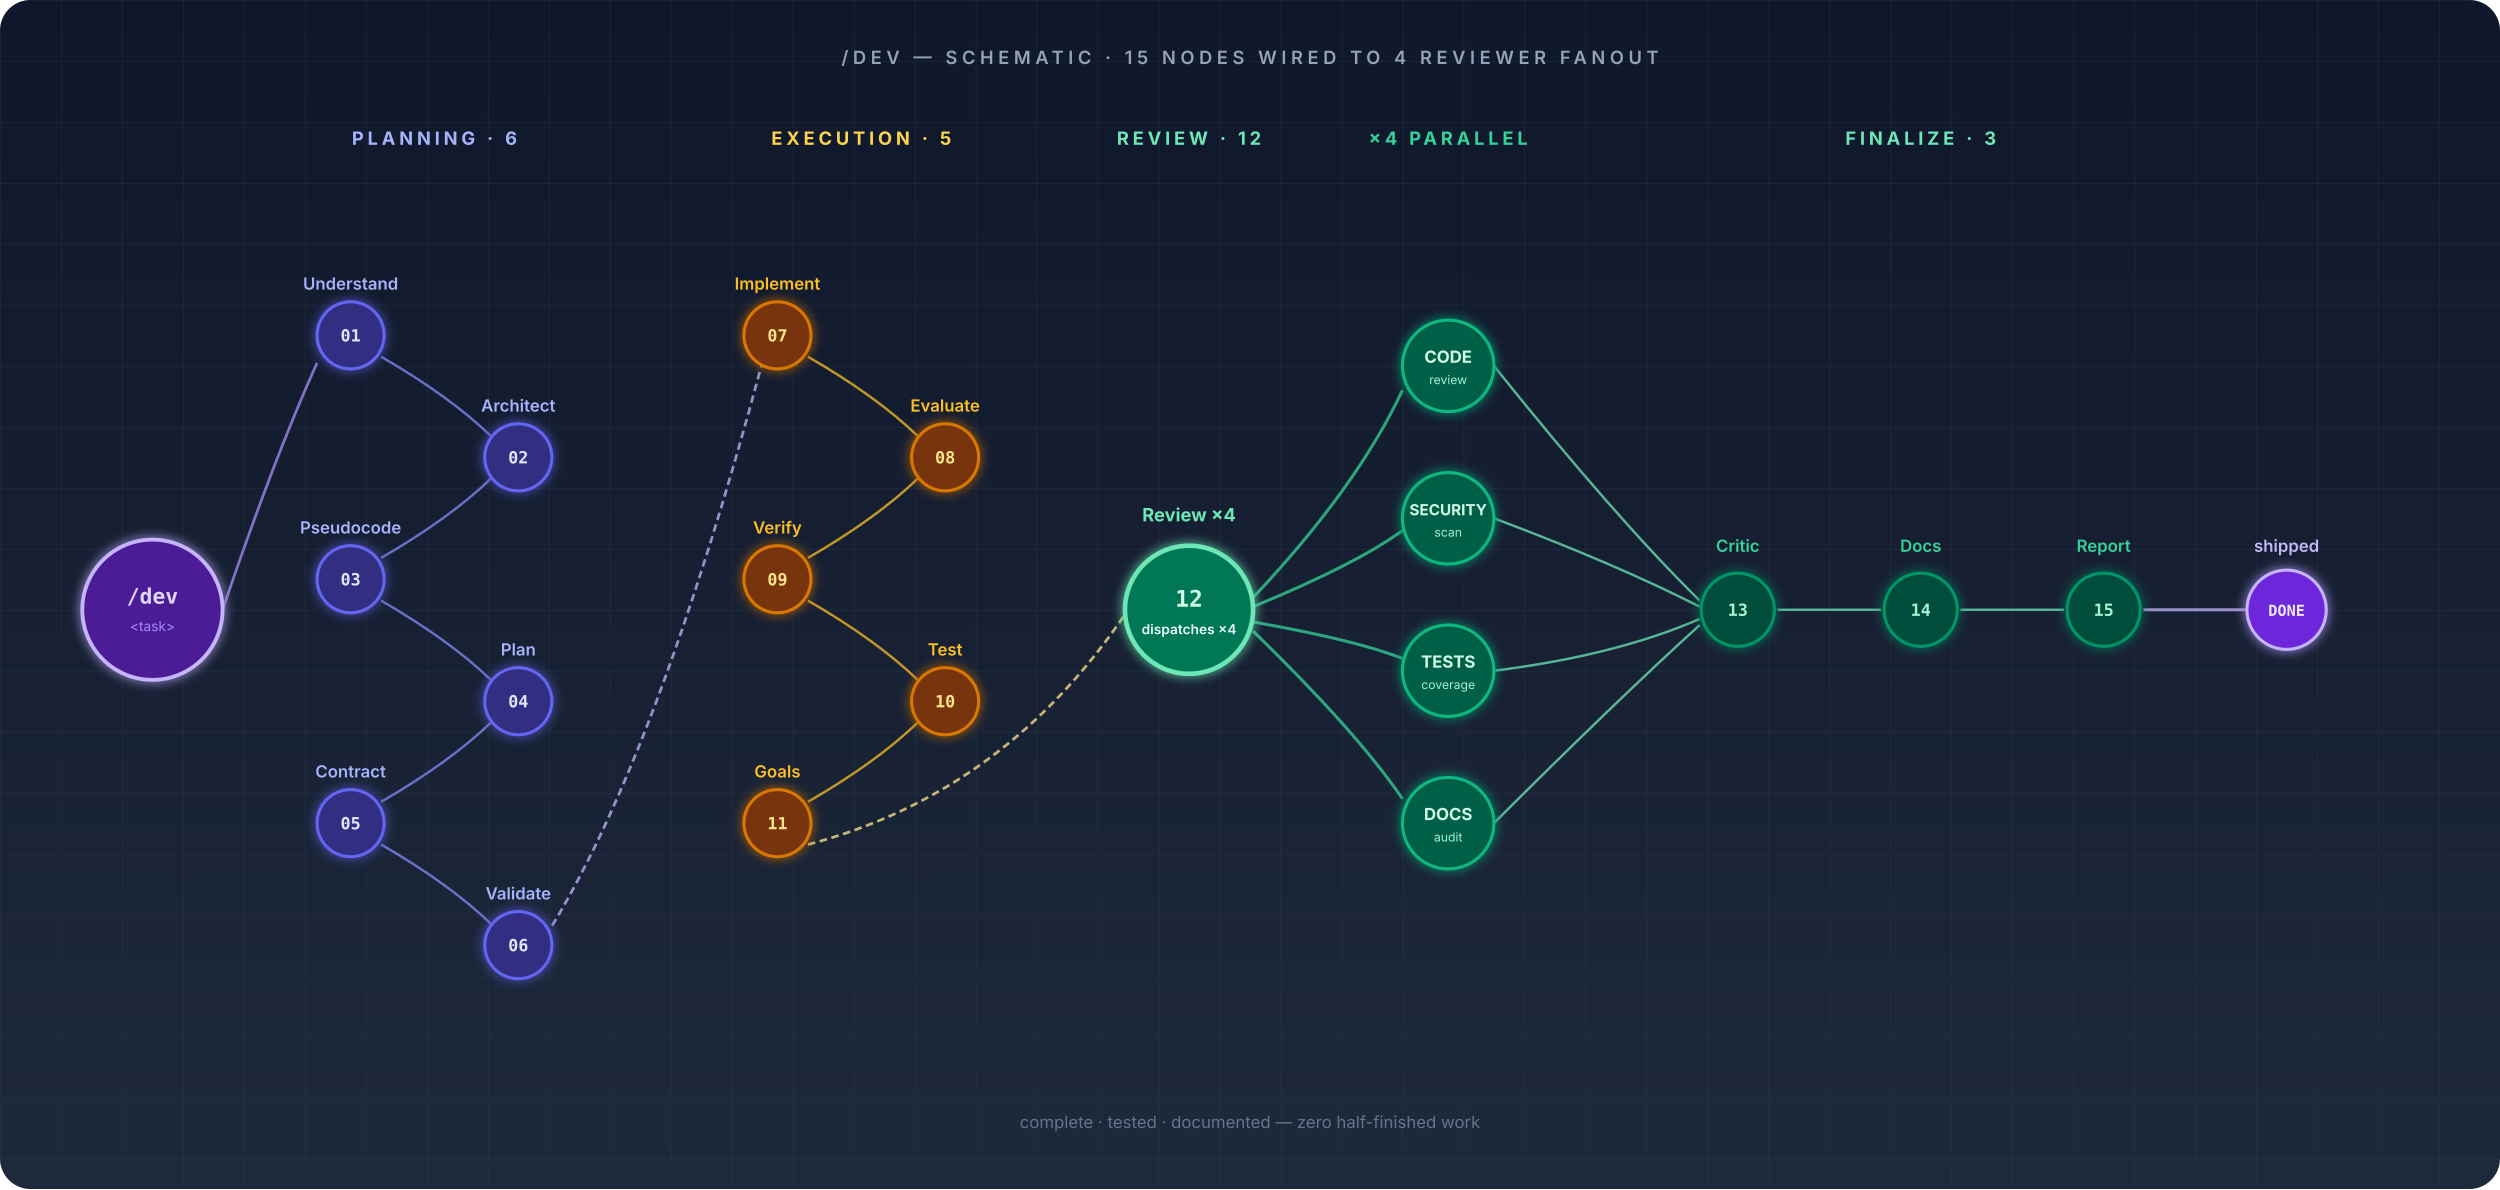
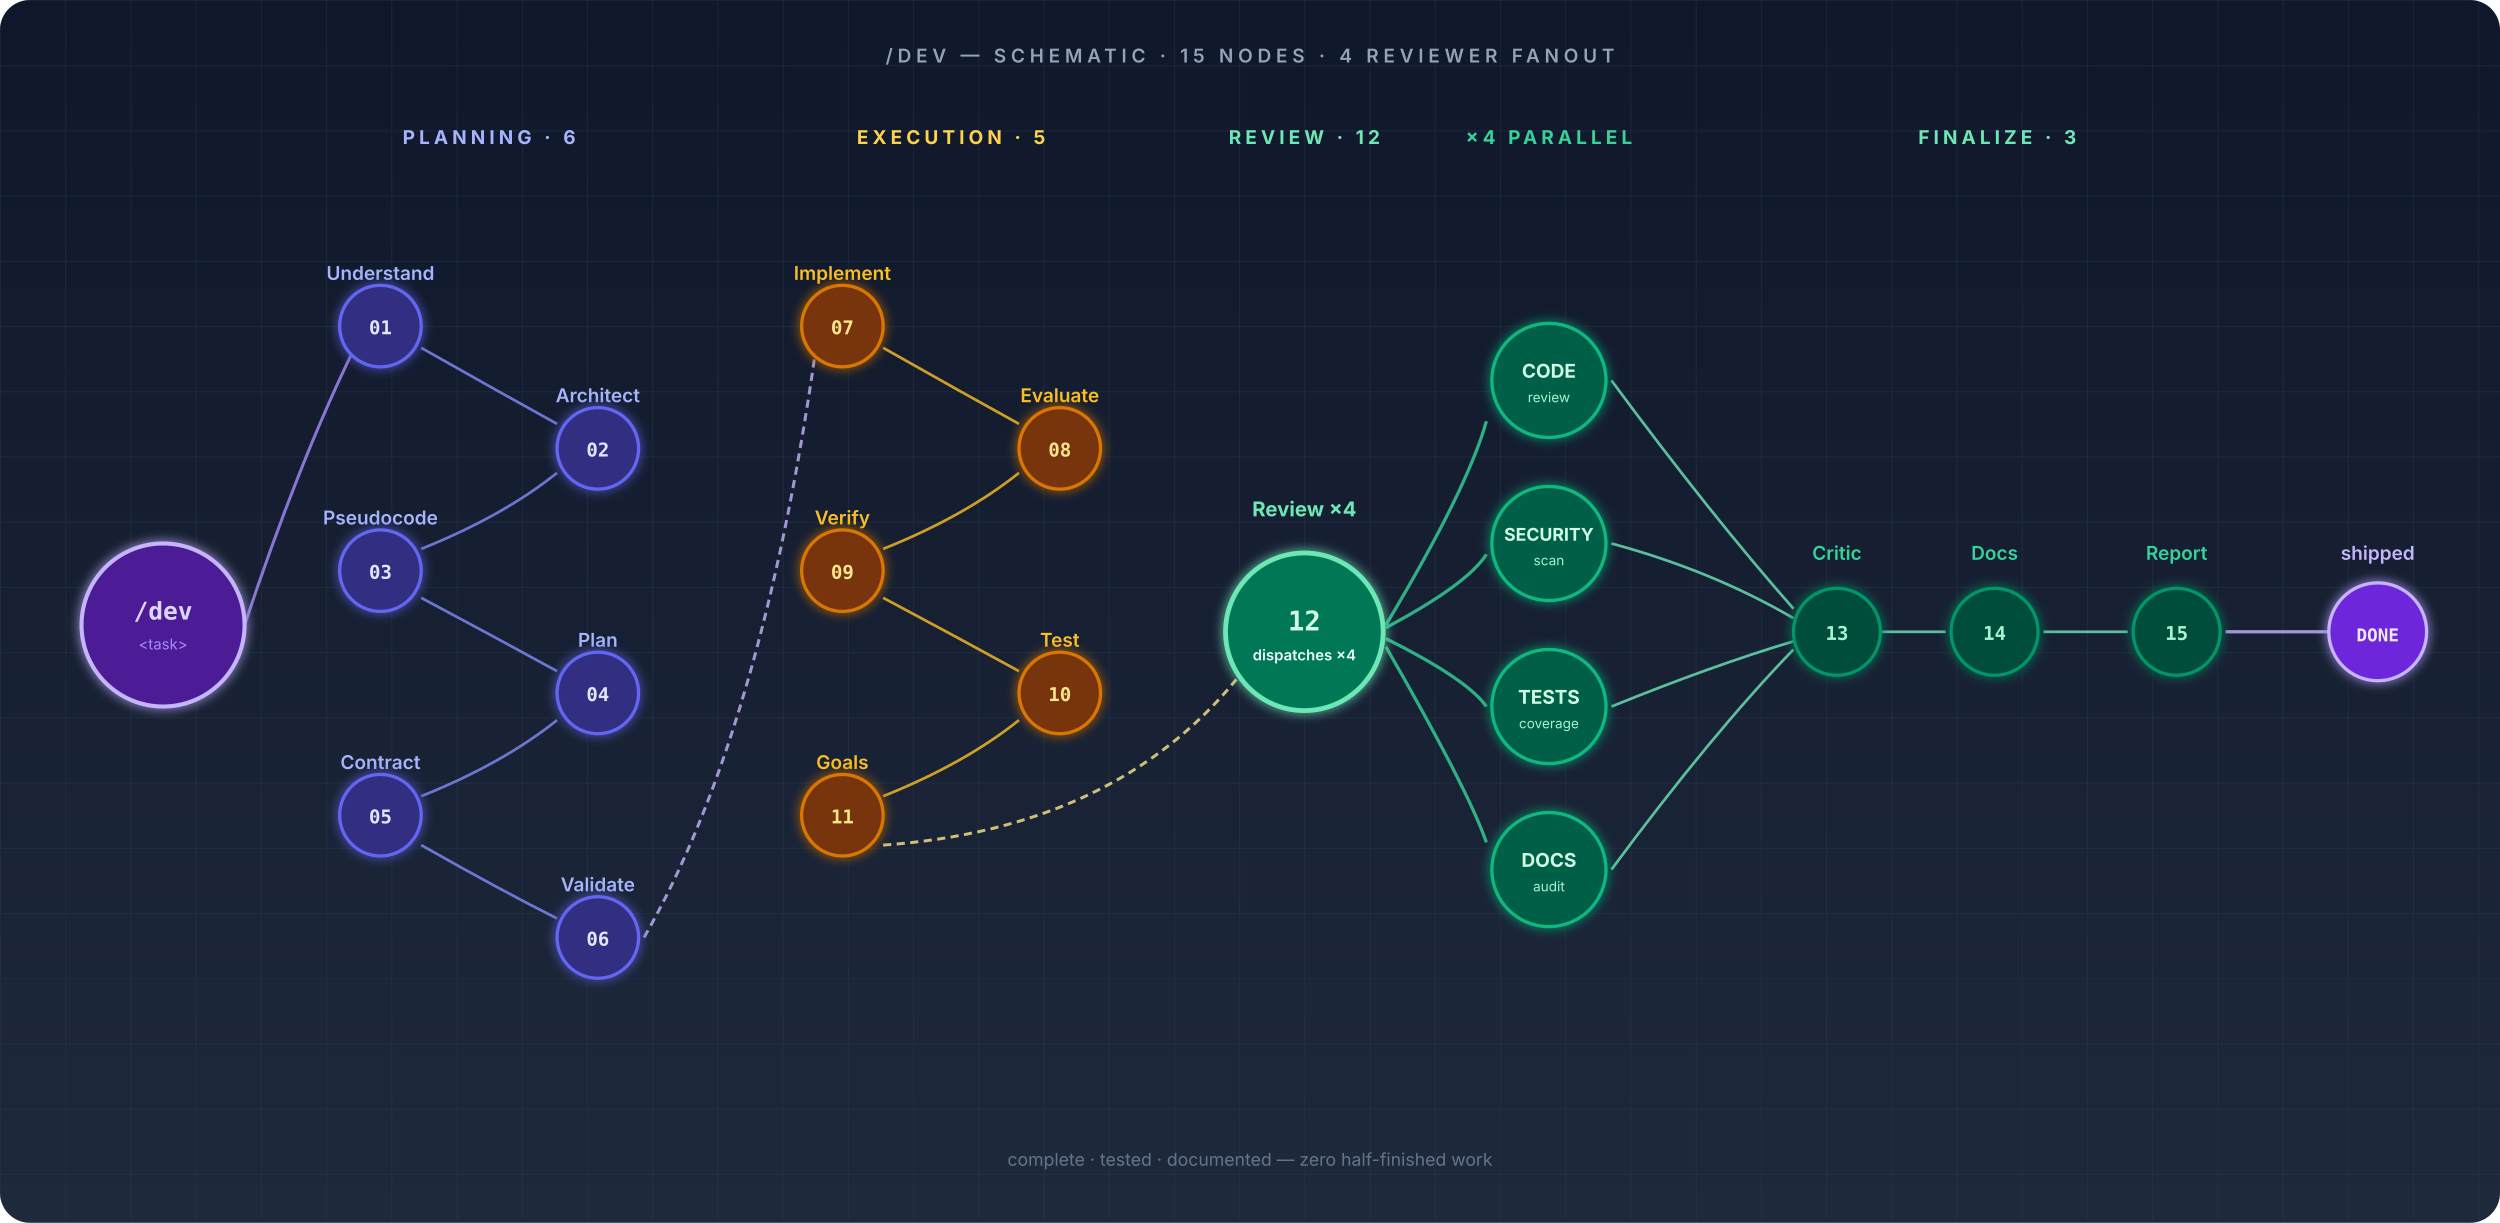
- <svg xmlns="http://www.w3.org/2000/svg" width="1640" height="780" viewBox="0 0 1640 780" role="img" aria-label="/dev node graph — sequential dataflow with 4-reviewer fanout, labels above each node">
+ <svg xmlns="http://www.w3.org/2000/svg" width="1840" height="900" viewBox="0 0 1840 900" role="img" aria-label="/dev node graph — 15-node dataflow with 4-reviewer fanout, large readable typography">
  <defs>
    <filter id="glow" x="-50%" y="-50%" width="200%" height="200%">
-       <feGaussianBlur stdDeviation="3.5" result="blur" />
+       <feGaussianBlur stdDeviation="4" result="blur" />
      <feMerge>
        <feMergeNode in="blur" />
        <feMergeNode in="SourceGraphic" />
      </feMerge>
    </filter>
    <linearGradient id="bg" x1="0" y1="0" x2="0" y2="1">
      <stop offset="0%" stop-color="#0f172a" />
      <stop offset="100%" stop-color="#1e293b" />
    </linearGradient>
-     <pattern id="grid" width="40" height="40" patternUnits="userSpaceOnUse">
-       <path d="M 40 0 L 0 0 0 40" fill="none" stroke="#334155" stroke-width="0.3" />
+     <pattern id="grid" width="48" height="48" patternUnits="userSpaceOnUse">
+       <path d="M 48 0 L 0 0 0 48" fill="none" stroke="#334155" stroke-width="0.4" />
    </pattern>
  </defs>
-   <rect width="1640" height="780" rx="20" fill="url(#bg)" />
-   <rect width="1640" height="780" rx="20" fill="url(#grid)" />
-   <text x="820" y="42" text-anchor="middle" font-family="-apple-system,BlinkMacSystemFont,'Segoe UI',sans-serif" font-size="12" font-weight="600" fill="#94a3b8" letter-spacing="3">/DEV — SCHEMATIC · 15 NODES WIRED TO 4 REVIEWER FANOUT</text>
-   <text x="285" y="95" text-anchor="middle" font-family="-apple-system,sans-serif" font-size="12" font-weight="700" fill="#a5b4fc" letter-spacing="2.5">PLANNING · 6</text>
-   <text x="565" y="95" text-anchor="middle" font-family="-apple-system,sans-serif" font-size="12" font-weight="700" fill="#fcd34d" letter-spacing="2.5">EXECUTION · 5</text>
-   <text x="780" y="95" text-anchor="middle" font-family="-apple-system,sans-serif" font-size="12" font-weight="700" fill="#6ee7b7" letter-spacing="2.5">REVIEW · 12</text>
-   <text x="950" y="95" text-anchor="middle" font-family="-apple-system,sans-serif" font-size="12" font-weight="700" fill="#34d399" letter-spacing="2.5">×4 PARALLEL</text>
-   <text x="1260" y="95" text-anchor="middle" font-family="-apple-system,sans-serif" font-size="12" font-weight="700" fill="#6ee7b7" letter-spacing="2.5">FINALIZE · 3</text>
-   <g fill="none" opacity="0.75">
-     <path d="M 146 400 Q 180 300 208 238" stroke="#a78bfa" stroke-width="1.8" />
-     <g stroke="#818cf8" stroke-width="1.6">
-       <path d="M 250 234 Q 295 260 322 286" />
-       <path d="M 322 314 Q 295 340 250 366" />
-       <path d="M 250 394 Q 295 420 322 446" />
-       <path d="M 322 474 Q 295 500 250 526" />
-       <path d="M 250 554 Q 295 580 322 606" />
+   <rect width="1840" height="900" rx="22" fill="url(#bg)" />
+   <rect width="1840" height="900" rx="22" fill="url(#grid)" />
+   <text x="920" y="46" text-anchor="middle" font-family="-apple-system,BlinkMacSystemFont,'Segoe UI',sans-serif" font-size="14" font-weight="600" fill="#94a3b8" letter-spacing="3.5">/DEV — SCHEMATIC · 15 NODES · 4 REVIEWER FANOUT</text>
+   <text x="360" y="106" text-anchor="middle" font-family="-apple-system,sans-serif" font-size="14" font-weight="700" fill="#a5b4fc" letter-spacing="3">PLANNING · 6</text>
+   <text x="700" y="106" text-anchor="middle" font-family="-apple-system,sans-serif" font-size="14" font-weight="700" fill="#fcd34d" letter-spacing="3">EXECUTION · 5</text>
+   <text x="960" y="106" text-anchor="middle" font-family="-apple-system,sans-serif" font-size="14" font-weight="700" fill="#6ee7b7" letter-spacing="3">REVIEW · 12</text>
+   <text x="1140" y="106" text-anchor="middle" font-family="-apple-system,sans-serif" font-size="14" font-weight="700" fill="#34d399" letter-spacing="3">×4 PARALLEL</text>
+   <text x="1470" y="106" text-anchor="middle" font-family="-apple-system,sans-serif" font-size="14" font-weight="700" fill="#6ee7b7" letter-spacing="3">FINALIZE · 3</text>
+   <g fill="none" opacity="0.8">
+     <path d="M 180 460 Q 220 340 260 258" stroke="#a78bfa" stroke-width="2.2" />
+     <g stroke="#818cf8" stroke-width="2">
+       <path d="M 310 256 Q 370 290 410 312" />
+       <path d="M 410 348 Q 370 380 310 404" />
+       <path d="M 310 440 Q 370 472 410 494" />
+       <path d="M 410 530 Q 370 562 310 586" />
+       <path d="M 310 622 Q 370 656 410 676" />
    </g>
-     <path d="M 358 614 Q 430 500 500 238" stroke="#c4b5fd" stroke-width="1.8" stroke-dasharray="5,3" />
-     <g stroke="#fbbf24" stroke-width="1.6">
-       <path d="M 530 234 Q 575 260 602 286" />
-       <path d="M 602 314 Q 575 340 530 366" />
-       <path d="M 530 394 Q 575 420 602 446" />
-       <path d="M 602 474 Q 575 500 530 526" />
+     <path d="M 474 690 Q 560 540 600 260" stroke="#c4b5fd" stroke-width="2.2" stroke-dasharray="6,4" />
+     <g stroke="#fbbf24" stroke-width="2">
+       <path d="M 650 256 Q 710 290 750 312" />
+       <path d="M 750 348 Q 710 380 650 404" />
+       <path d="M 650 440 Q 710 472 750 494" />
+       <path d="M 750 530 Q 710 562 650 586" />
    </g>
-     <path d="M 530 554 Q 660 520 740 400" stroke="#fde68a" stroke-width="1.8" stroke-dasharray="5,3" />
-     <g stroke="#34d399" stroke-width="2">
-       <path d="M 822 392 Q 890 320 920 256" />
-       <path d="M 822 398 Q 890 370 920 348" />
-       <path d="M 822 408 Q 890 420 920 432" />
-       <path d="M 822 414 Q 890 480 920 524" />
+     <path d="M 650 622 Q 820 610 910 500" stroke="#fde68a" stroke-width="2.2" stroke-dasharray="6,4" />
+     <g stroke="#34d399" stroke-width="2.4">
+       <path d="M 1020 460 Q 1080 360 1094 310" />
+       <path d="M 1020 462 Q 1080 430 1094 408" />
+       <path d="M 1020 470 Q 1080 500 1094 520" />
+       <path d="M 1020 476 Q 1080 580 1094 620" />
    </g>
-     <g stroke="#6ee7b7" stroke-width="1.6">
-       <path d="M 980 240 Q 1060 340 1115 394" />
-       <path d="M 980 340 Q 1060 370 1115 398" />
-       <path d="M 980 440 Q 1060 430 1115 406" />
-       <path d="M 980 540 Q 1060 460 1115 410" />
+     <g stroke="#6ee7b7" stroke-width="2">
+       <path d="M 1186 280 Q 1260 380 1320 448" />
+       <path d="M 1186 400 Q 1260 420 1320 455" />
+       <path d="M 1186 520 Q 1260 490 1320 472" />
+       <path d="M 1186 640 Q 1260 540 1320 478" />
    </g>
-     <g stroke="#6ee7b7" stroke-width="1.6">
-       <path d="M 1166 400 L 1234 400" />
-       <path d="M 1286 400 L 1354 400" />
+     <g stroke="#6ee7b7" stroke-width="2">
+       <path d="M 1372 465 L 1432 465" />
+       <path d="M 1504 465 L 1566 465" />
    </g>
-     <path d="M 1406 400 Q 1450 400 1474 400" stroke="#c4b5fd" stroke-width="2" />
+     <path d="M 1638 465 Q 1690 465 1716 465" stroke="#c4b5fd" stroke-width="2.4" />
  </g>
-   <circle cx="100" cy="400" r="46" fill="#4c1d95" stroke="#c4b5fd" stroke-width="2.5" filter="url(#glow)" />
-   <text x="100" y="396" text-anchor="middle" font-family="'SF Mono',monospace" font-size="14" font-weight="700" fill="#ddd6fe">/dev</text>
-   <text x="100" y="414" text-anchor="middle" font-family="-apple-system,sans-serif" font-size="9" fill="#a78bfa">&lt;task&gt;</text>
-   <g font-family="-apple-system,sans-serif" font-size="11" font-weight="600" fill="#a5b4fc">
-     <text x="230" y="190" text-anchor="middle">Understand</text>
-     <text x="340" y="270" text-anchor="middle">Architect</text>
-     <text x="230" y="350" text-anchor="middle">Pseudocode</text>
-     <text x="340" y="430" text-anchor="middle">Plan</text>
-     <text x="230" y="510" text-anchor="middle">Contract</text>
-     <text x="340" y="590" text-anchor="middle">Validate</text>
+   <circle cx="120" cy="460" r="60" fill="#4c1d95" stroke="#c4b5fd" stroke-width="3" filter="url(#glow)" />
+   <text x="120" y="456" text-anchor="middle" font-family="'SF Mono',monospace" font-size="18" font-weight="700" fill="#ddd6fe">/dev</text>
+   <text x="120" y="478" text-anchor="middle" font-family="-apple-system,sans-serif" font-size="11" fill="#a78bfa">&lt;task&gt;</text>
+   <g font-family="-apple-system,sans-serif" font-size="14" font-weight="600" fill="#a5b4fc">
+     <text x="280" y="206" text-anchor="middle">Understand</text>
+     <text x="440" y="296" text-anchor="middle">Architect</text>
+     <text x="280" y="386" text-anchor="middle">Pseudocode</text>
+     <text x="440" y="476" text-anchor="middle">Plan</text>
+     <text x="280" y="566" text-anchor="middle">Contract</text>
+     <text x="440" y="656" text-anchor="middle">Validate</text>
  </g>
-   <g font-family="'SF Mono',monospace" font-size="11" font-weight="700">
-     <circle cx="230" cy="220" r="22" fill="#312e81" stroke="#6366f1" stroke-width="2" filter="url(#glow)" />
-     <text x="230" y="224" text-anchor="middle" fill="#e0e7ff">01</text>
-     <circle cx="340" cy="300" r="22" fill="#312e81" stroke="#6366f1" stroke-width="2" filter="url(#glow)" />
-     <text x="340" y="304" text-anchor="middle" fill="#e0e7ff">02</text>
-     <circle cx="230" cy="380" r="22" fill="#312e81" stroke="#6366f1" stroke-width="2" filter="url(#glow)" />
-     <text x="230" y="384" text-anchor="middle" fill="#e0e7ff">03</text>
-     <circle cx="340" cy="460" r="22" fill="#312e81" stroke="#6366f1" stroke-width="2" filter="url(#glow)" />
-     <text x="340" y="464" text-anchor="middle" fill="#e0e7ff">04</text>
-     <circle cx="230" cy="540" r="22" fill="#312e81" stroke="#6366f1" stroke-width="2" filter="url(#glow)" />
-     <text x="230" y="544" text-anchor="middle" fill="#e0e7ff">05</text>
-     <circle cx="340" cy="620" r="22" fill="#312e81" stroke="#6366f1" stroke-width="2" filter="url(#glow)" />
-     <text x="340" y="624" text-anchor="middle" fill="#e0e7ff">06</text>
+   <g font-family="'SF Mono',monospace" font-size="14" font-weight="700">
+     <circle cx="280" cy="240" r="30" fill="#312e81" stroke="#6366f1" stroke-width="2.4" filter="url(#glow)" />
+     <text x="280" y="246" text-anchor="middle" fill="#e0e7ff">01</text>
+     <circle cx="440" cy="330" r="30" fill="#312e81" stroke="#6366f1" stroke-width="2.4" filter="url(#glow)" />
+     <text x="440" y="336" text-anchor="middle" fill="#e0e7ff">02</text>
+     <circle cx="280" cy="420" r="30" fill="#312e81" stroke="#6366f1" stroke-width="2.4" filter="url(#glow)" />
+     <text x="280" y="426" text-anchor="middle" fill="#e0e7ff">03</text>
+     <circle cx="440" cy="510" r="30" fill="#312e81" stroke="#6366f1" stroke-width="2.4" filter="url(#glow)" />
+     <text x="440" y="516" text-anchor="middle" fill="#e0e7ff">04</text>
+     <circle cx="280" cy="600" r="30" fill="#312e81" stroke="#6366f1" stroke-width="2.4" filter="url(#glow)" />
+     <text x="280" y="606" text-anchor="middle" fill="#e0e7ff">05</text>
+     <circle cx="440" cy="690" r="30" fill="#312e81" stroke="#6366f1" stroke-width="2.4" filter="url(#glow)" />
+     <text x="440" y="696" text-anchor="middle" fill="#e0e7ff">06</text>
  </g>
-   <g font-family="-apple-system,sans-serif" font-size="11" font-weight="600" fill="#fbbf24">
-     <text x="510" y="190" text-anchor="middle">Implement</text>
-     <text x="620" y="270" text-anchor="middle">Evaluate</text>
-     <text x="510" y="350" text-anchor="middle">Verify</text>
-     <text x="620" y="430" text-anchor="middle">Test</text>
-     <text x="510" y="510" text-anchor="middle">Goals</text>
+   <g font-family="-apple-system,sans-serif" font-size="14" font-weight="600" fill="#fbbf24">
+     <text x="620" y="206" text-anchor="middle">Implement</text>
+     <text x="780" y="296" text-anchor="middle">Evaluate</text>
+     <text x="620" y="386" text-anchor="middle">Verify</text>
+     <text x="780" y="476" text-anchor="middle">Test</text>
+     <text x="620" y="566" text-anchor="middle">Goals</text>
  </g>
-   <g font-family="'SF Mono',monospace" font-size="11" font-weight="700">
-     <circle cx="510" cy="220" r="22" fill="#78350f" stroke="#d97706" stroke-width="2" filter="url(#glow)" />
-     <text x="510" y="224" text-anchor="middle" fill="#fde68a">07</text>
-     <circle cx="620" cy="300" r="22" fill="#78350f" stroke="#d97706" stroke-width="2" filter="url(#glow)" />
-     <text x="620" y="304" text-anchor="middle" fill="#fde68a">08</text>
-     <circle cx="510" cy="380" r="22" fill="#78350f" stroke="#d97706" stroke-width="2" filter="url(#glow)" />
-     <text x="510" y="384" text-anchor="middle" fill="#fde68a">09</text>
-     <circle cx="620" cy="460" r="22" fill="#78350f" stroke="#d97706" stroke-width="2" filter="url(#glow)" />
-     <text x="620" y="464" text-anchor="middle" fill="#fde68a">10</text>
-     <circle cx="510" cy="540" r="22" fill="#78350f" stroke="#d97706" stroke-width="2" filter="url(#glow)" />
-     <text x="510" y="544" text-anchor="middle" fill="#fde68a">11</text>
+   <g font-family="'SF Mono',monospace" font-size="14" font-weight="700">
+     <circle cx="620" cy="240" r="30" fill="#78350f" stroke="#d97706" stroke-width="2.4" filter="url(#glow)" />
+     <text x="620" y="246" text-anchor="middle" fill="#fde68a">07</text>
+     <circle cx="780" cy="330" r="30" fill="#78350f" stroke="#d97706" stroke-width="2.4" filter="url(#glow)" />
+     <text x="780" y="336" text-anchor="middle" fill="#fde68a">08</text>
+     <circle cx="620" cy="420" r="30" fill="#78350f" stroke="#d97706" stroke-width="2.4" filter="url(#glow)" />
+     <text x="620" y="426" text-anchor="middle" fill="#fde68a">09</text>
+     <circle cx="780" cy="510" r="30" fill="#78350f" stroke="#d97706" stroke-width="2.4" filter="url(#glow)" />
+     <text x="780" y="516" text-anchor="middle" fill="#fde68a">10</text>
+     <circle cx="620" cy="600" r="30" fill="#78350f" stroke="#d97706" stroke-width="2.4" filter="url(#glow)" />
+     <text x="620" y="606" text-anchor="middle" fill="#fde68a">11</text>
  </g>
-   <text x="780" y="342" text-anchor="middle" font-family="-apple-system,sans-serif" font-size="12" font-weight="700" fill="#6ee7b7">Review ×4</text>
-   <circle cx="780" cy="400" r="42" fill="#047857" stroke="#6ee7b7" stroke-width="3" filter="url(#glow)" />
-   <text x="780" y="398" text-anchor="middle" font-family="'SF Mono',monospace" font-size="15" font-weight="700" fill="#d1fae5">12</text>
-   <text x="780" y="416" text-anchor="middle" font-family="-apple-system,sans-serif" font-size="9" fill="#ecfdf5" font-weight="600">dispatches ×4</text>
+   <text x="960" y="380" text-anchor="middle" font-family="-apple-system,sans-serif" font-size="15" font-weight="700" fill="#6ee7b7">Review ×4</text>
+   <circle cx="960" cy="465" r="58" fill="#047857" stroke="#6ee7b7" stroke-width="3.5" filter="url(#glow)" />
+   <text x="960" y="464" text-anchor="middle" font-family="'SF Mono',monospace" font-size="20" font-weight="700" fill="#d1fae5">12</text>
+   <text x="960" y="486" text-anchor="middle" font-family="-apple-system,sans-serif" font-size="11" fill="#ecfdf5" font-weight="600">dispatches ×4</text>
  <g>
-     <circle cx="950" cy="240" r="30" fill="#065f46" stroke="#10b981" stroke-width="2" filter="url(#glow)" />
-     <text x="950" y="238" text-anchor="middle" font-family="-apple-system,sans-serif" font-size="11" font-weight="700" fill="#d1fae5">CODE</text>
-     <text x="950" y="252" text-anchor="middle" font-family="-apple-system,sans-serif" font-size="8" fill="#a7f3d0">review</text>
-     <circle cx="950" cy="340" r="30" fill="#065f46" stroke="#10b981" stroke-width="2" filter="url(#glow)" />
-     <text x="950" y="338" text-anchor="middle" font-family="-apple-system,sans-serif" font-size="10" font-weight="700" fill="#d1fae5">SECURITY</text>
-     <text x="950" y="352" text-anchor="middle" font-family="-apple-system,sans-serif" font-size="8" fill="#a7f3d0">scan</text>
-     <circle cx="950" cy="440" r="30" fill="#065f46" stroke="#10b981" stroke-width="2" filter="url(#glow)" />
-     <text x="950" y="438" text-anchor="middle" font-family="-apple-system,sans-serif" font-size="11" font-weight="700" fill="#d1fae5">TESTS</text>
-     <text x="950" y="452" text-anchor="middle" font-family="-apple-system,sans-serif" font-size="8" fill="#a7f3d0">coverage</text>
-     <circle cx="950" cy="540" r="30" fill="#065f46" stroke="#10b981" stroke-width="2" filter="url(#glow)" />
-     <text x="950" y="538" text-anchor="middle" font-family="-apple-system,sans-serif" font-size="11" font-weight="700" fill="#d1fae5">DOCS</text>
-     <text x="950" y="552" text-anchor="middle" font-family="-apple-system,sans-serif" font-size="8" fill="#a7f3d0">audit</text>
+     <circle cx="1140" cy="280" r="42" fill="#065f46" stroke="#10b981" stroke-width="2.4" filter="url(#glow)" />
+     <text x="1140" y="278" text-anchor="middle" font-family="-apple-system,sans-serif" font-size="14" font-weight="700" fill="#d1fae5">CODE</text>
+     <text x="1140" y="296" text-anchor="middle" font-family="-apple-system,sans-serif" font-size="10" fill="#a7f3d0">review</text>
+     <circle cx="1140" cy="400" r="42" fill="#065f46" stroke="#10b981" stroke-width="2.4" filter="url(#glow)" />
+     <text x="1140" y="398" text-anchor="middle" font-family="-apple-system,sans-serif" font-size="13" font-weight="700" fill="#d1fae5">SECURITY</text>
+     <text x="1140" y="416" text-anchor="middle" font-family="-apple-system,sans-serif" font-size="10" fill="#a7f3d0">scan</text>
+     <circle cx="1140" cy="520" r="42" fill="#065f46" stroke="#10b981" stroke-width="2.4" filter="url(#glow)" />
+     <text x="1140" y="518" text-anchor="middle" font-family="-apple-system,sans-serif" font-size="14" font-weight="700" fill="#d1fae5">TESTS</text>
+     <text x="1140" y="536" text-anchor="middle" font-family="-apple-system,sans-serif" font-size="10" fill="#a7f3d0">coverage</text>
+     <circle cx="1140" cy="640" r="42" fill="#065f46" stroke="#10b981" stroke-width="2.4" filter="url(#glow)" />
+     <text x="1140" y="638" text-anchor="middle" font-family="-apple-system,sans-serif" font-size="14" font-weight="700" fill="#d1fae5">DOCS</text>
+     <text x="1140" y="656" text-anchor="middle" font-family="-apple-system,sans-serif" font-size="10" fill="#a7f3d0">audit</text>
  </g>
-   <g font-family="-apple-system,sans-serif" font-size="11" font-weight="600" fill="#34d399">
-     <text x="1140" y="362" text-anchor="middle">Critic</text>
-     <text x="1260" y="362" text-anchor="middle">Docs</text>
-     <text x="1380" y="362" text-anchor="middle">Report</text>
+   <g font-family="-apple-system,sans-serif" font-size="14" font-weight="600" fill="#34d399">
+     <text x="1352" y="412" text-anchor="middle">Critic</text>
+     <text x="1468" y="412" text-anchor="middle">Docs</text>
+     <text x="1602" y="412" text-anchor="middle">Report</text>
  </g>
-   <g font-family="'SF Mono',monospace" font-size="11" font-weight="700">
-     <circle cx="1140" cy="400" r="24" fill="#064e3b" stroke="#059669" stroke-width="2" filter="url(#glow)" />
-     <text x="1140" y="404" text-anchor="middle" fill="#a7f3d0">13</text>
-     <circle cx="1260" cy="400" r="24" fill="#064e3b" stroke="#059669" stroke-width="2" filter="url(#glow)" />
-     <text x="1260" y="404" text-anchor="middle" fill="#a7f3d0">14</text>
-     <circle cx="1380" cy="400" r="24" fill="#064e3b" stroke="#059669" stroke-width="2" filter="url(#glow)" />
-     <text x="1380" y="404" text-anchor="middle" fill="#a7f3d0">15</text>
+   <g font-family="'SF Mono',monospace" font-size="14" font-weight="700">
+     <circle cx="1352" cy="465" r="32" fill="#064e3b" stroke="#059669" stroke-width="2.4" filter="url(#glow)" />
+     <text x="1352" y="471" text-anchor="middle" fill="#a7f3d0">13</text>
+     <circle cx="1468" cy="465" r="32" fill="#064e3b" stroke="#059669" stroke-width="2.4" filter="url(#glow)" />
+     <text x="1468" y="471" text-anchor="middle" fill="#a7f3d0">14</text>
+     <circle cx="1602" cy="465" r="32" fill="#064e3b" stroke="#059669" stroke-width="2.4" filter="url(#glow)" />
+     <text x="1602" y="471" text-anchor="middle" fill="#a7f3d0">15</text>
  </g>
-   <text x="1500" y="362" text-anchor="middle" font-family="-apple-system,sans-serif" font-size="11" font-weight="600" fill="#c4b5fd">shipped</text>
-   <circle cx="1500" cy="400" r="26" fill="#6d28d9" stroke="#c4b5fd" stroke-width="2" filter="url(#glow)" />
-   <text x="1500" y="404" text-anchor="middle" font-family="'SF Mono',monospace" font-size="10" font-weight="700" fill="#ede9fe">DONE</text>
-   <text x="820" y="740" text-anchor="middle" font-family="-apple-system,sans-serif" font-size="11" fill="#64748b">complete · tested · documented — zero half-finished work</text>
+   <text x="1750" y="412" text-anchor="middle" font-family="-apple-system,sans-serif" font-size="14" font-weight="600" fill="#c4b5fd">shipped</text>
+   <circle cx="1750" cy="465" r="36" fill="#6d28d9" stroke="#c4b5fd" stroke-width="2.4" filter="url(#glow)" />
+   <text x="1750" y="472" text-anchor="middle" font-family="'SF Mono',monospace" font-size="13" font-weight="700" fill="#ede9fe">DONE</text>
+   <text x="920" y="858" text-anchor="middle" font-family="-apple-system,sans-serif" font-size="13" fill="#64748b">complete · tested · documented — zero half-finished work</text>
</svg>
